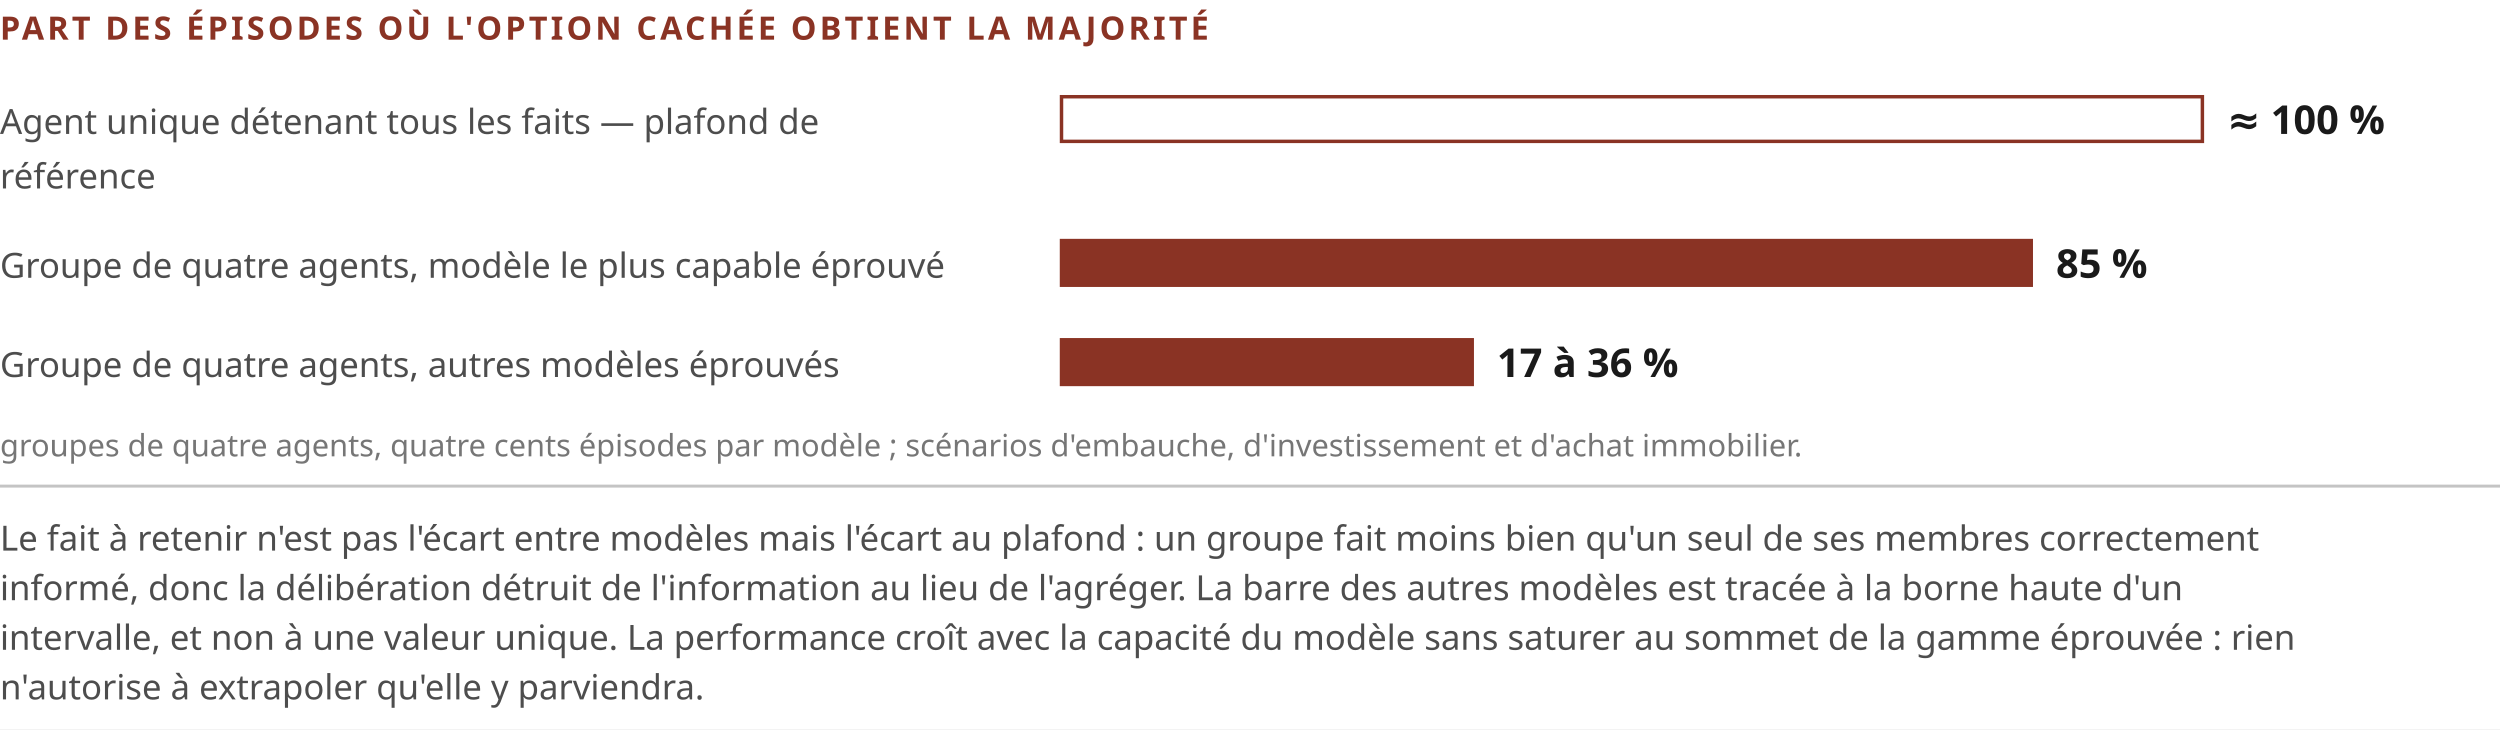
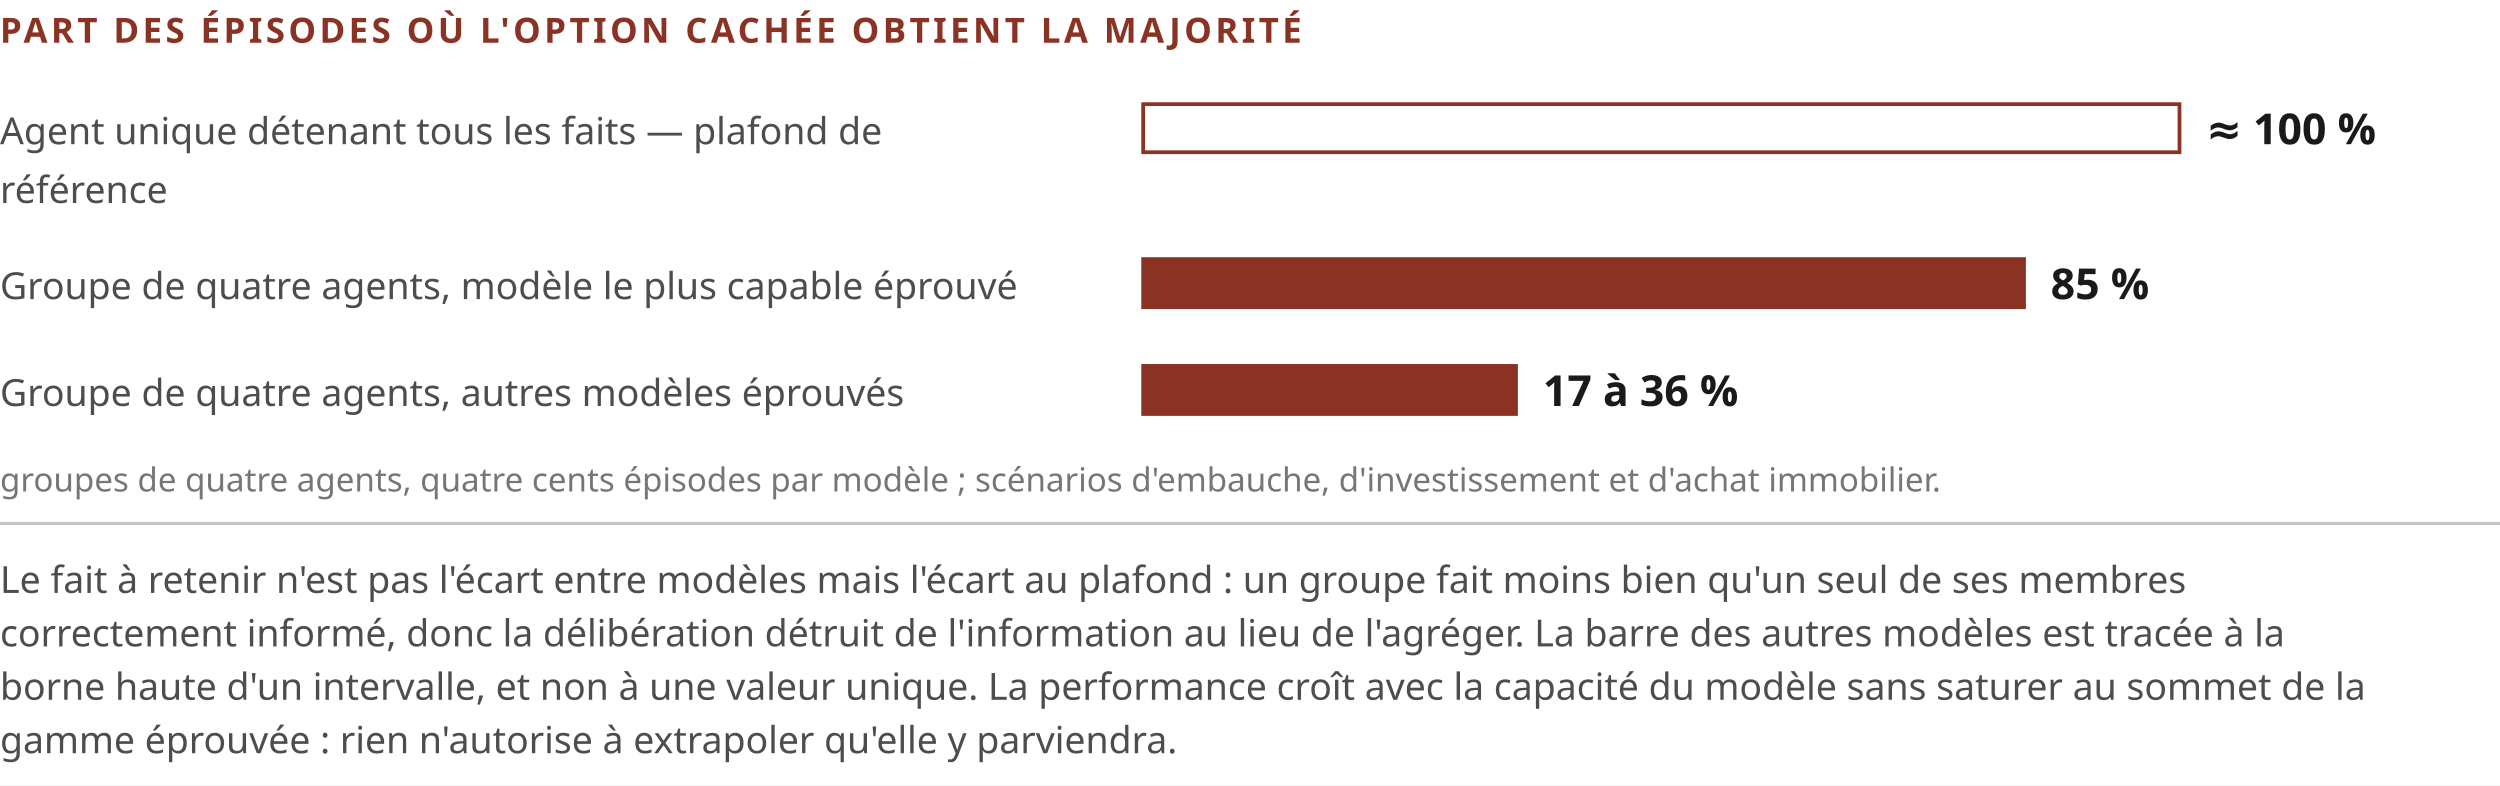
- <svg xmlns="http://www.w3.org/2000/svg" viewBox="0 0 504 147" width="504" height="147" role="img" aria-label="Barres de la part des episodes ou l'option cachee obtient la majorite, par modele, avec le plafond solo.">
+ <svg xmlns="http://www.w3.org/2000/svg" viewBox="0 0 468 147" width="468" height="147" role="img" aria-label="Barres de la part des episodes ou l'option cachee obtient la majorite, par modele, avec le plafond solo.">
  <defs>
    <style>
  .l      { font-family: Corbel, Candara, "Segoe UI", sans-serif; }
  .bande  { font-size: 8.5px; font-weight: 700; fill: #1A1A1A; }
  .rang   { font-size: 7px;   font-weight: 700; fill: #8A3324; }
  .titre  { font-size: 6.5px; font-weight: 700; fill: #8A3324; letter-spacing: .1em; }
  .titreg { font-size: 6.5px; font-weight: 700; fill: #767676; letter-spacing: .1em; }
  .ann    { font-size: 7px;   fill: #4D4D4D; }
  .annf   { font-size: 7px;   font-weight: 700; fill: #1A1A1A; }
  .renvoi { font-size: 6.2px; fill: #767676; }
  .chiffre{ font-size: 8px;   font-weight: 700; fill: #1A1A1A; }
  </style>
  </defs>
-   <rect x="0" y="0" width="504" height="147" fill="#FFFFFF" />
+   <rect x="0" y="0" width="468" height="147" fill="#FFFFFF" />
  <text class="l titre" x="0" y="8">PART DES ÉPISODES OÙ L'OPTION CACHÉE OBTIENT LA MAJORITÉ</text>
  <text class="l ann" x="0" y="27">Agent unique détenant tous les faits — plafond de</text>
  <text class="l ann" x="0" y="38">référence</text>
-   <rect x="214" y="19.5" width="230.0" height="9" fill="#FFFFFF" stroke="#8A3324" stroke-width=".7" />
-   <text class="l chiffre" x="449.0" y="27">≈ 100 %</text>
+   <rect x="214" y="19.5" width="194.0" height="9" fill="#FFFFFF" stroke="#8A3324" stroke-width=".7" />
+   <text class="l chiffre" x="413.0" y="27">≈ 100 %</text>
  <text class="l ann" x="0" y="56">Groupe de quatre agents, modèle le plus capable éprouvé</text>
-   <rect x="214" y="48.5" width="195.5" height="9" fill="#8A3324" stroke="#8A3324" stroke-width=".7" />
-   <text class="l chiffre" x="414.5" y="56">85 %</text>
+   <rect x="214" y="48.5" width="164.9" height="9" fill="#8A3324" stroke="#8A3324" stroke-width=".7" />
+   <text class="l chiffre" x="383.9" y="56">85 %</text>
  <text class="l ann" x="0" y="76">Groupe de quatre agents, autres modèles éprouvés</text>
-   <rect x="214" y="68.5" width="82.8" height="9" fill="#8A3324" stroke="#8A3324" stroke-width=".7" />
-   <text class="l chiffre" x="301.8" y="76">17 à 36 %</text>
+   <rect x="214" y="68.5" width="69.8" height="9" fill="#8A3324" stroke="#8A3324" stroke-width=".7" />
+   <text class="l chiffre" x="288.84" y="76">17 à 36 %</text>
  <text class="l renvoi" x="0" y="92">groupes de quatre agents, quatre cents épisodes par modèle ; scénarios d'embauche, d'investissement et d'achat immobilier.</text>
-   <path d="M 0 98 H 504" fill="none" stroke="#C4C4C4" stroke-width=".6" />
-   <text class="l ann" x="0" y="111">Le fait à retenir n'est pas l'écart entre modèles mais l'écart au plafond : un groupe fait moins bien qu'un seul de ses membres correctement</text>
-   <text class="l ann" x="0" y="121">informé, donc la délibération détruit de l'information au lieu de l'agréger. La barre des autres modèles est tracée à la borne haute d'un</text>
-   <text class="l ann" x="0" y="131">intervalle, et non à une valeur unique. La performance croît avec la capacité du modèle sans saturer au sommet de la gamme éprouvée : rien</text>
-   <text class="l ann" x="0" y="141">n'autorise à extrapoler qu'elle y parviendra.</text>
+   <path d="M 0 98 H 468" fill="none" stroke="#C4C4C4" stroke-width=".6" />
+   <text class="l ann" x="0" y="111">Le fait à retenir n'est pas l'écart entre modèles mais l'écart au plafond : un groupe fait moins bien qu'un seul de ses membres</text>
+   <text class="l ann" x="0" y="121">correctement informé, donc la délibération détruit de l'information au lieu de l'agréger. La barre des autres modèles est tracée à la</text>
+   <text class="l ann" x="0" y="131">borne haute d'un intervalle, et non à une valeur unique. La performance croît avec la capacité du modèle sans saturer au sommet de la</text>
+   <text class="l ann" x="0" y="141">gamme éprouvée : rien n'autorise à extrapoler qu'elle y parviendra.</text>
</svg>
